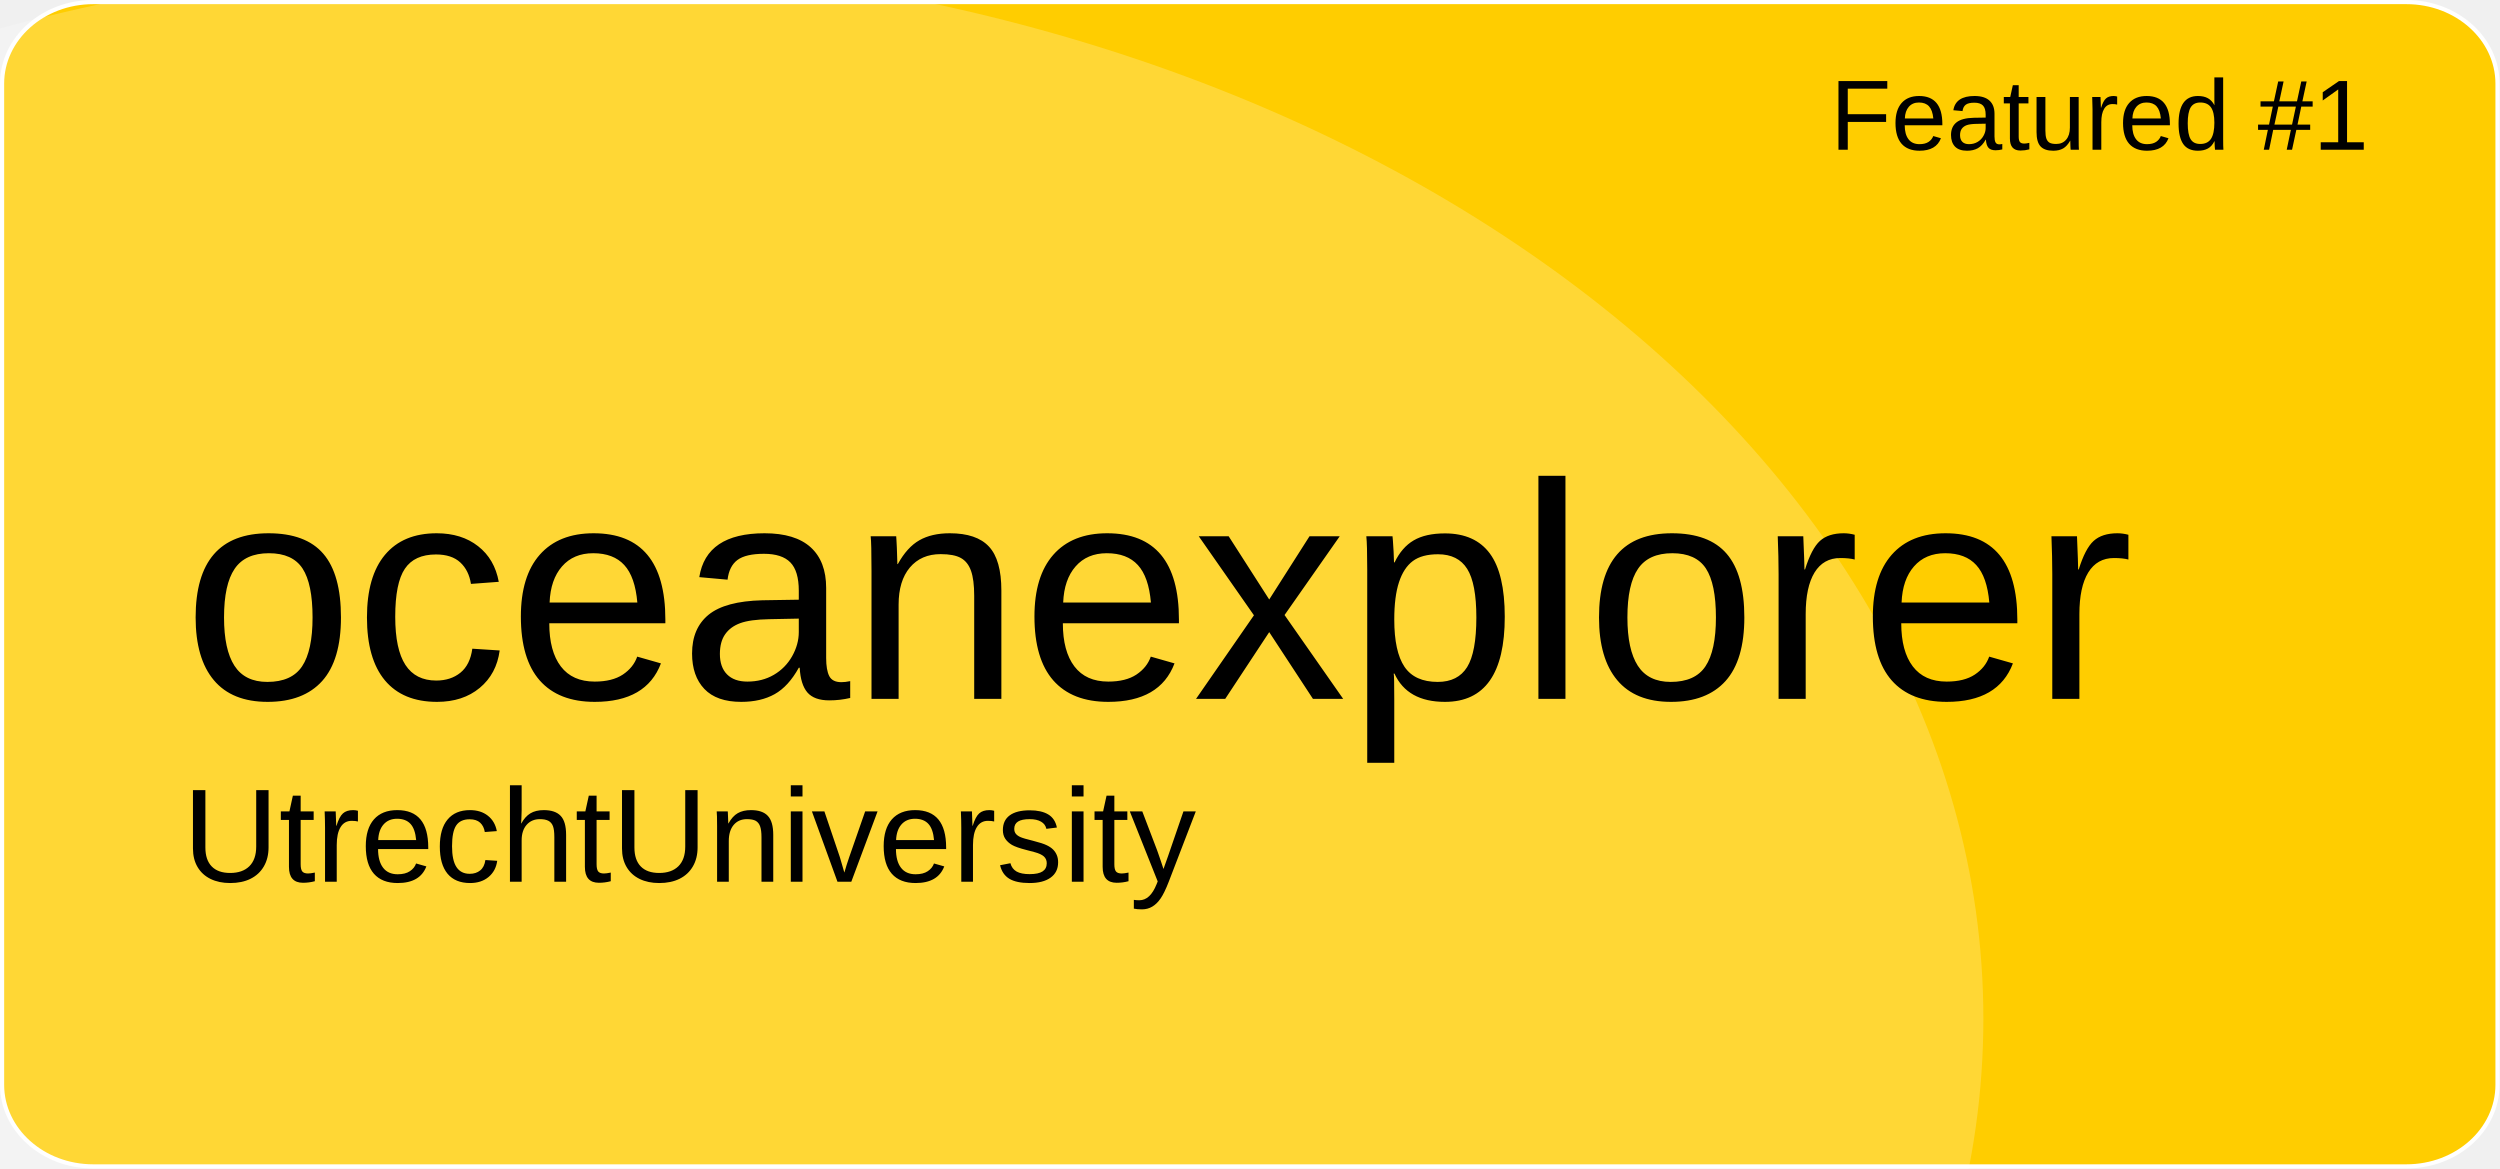
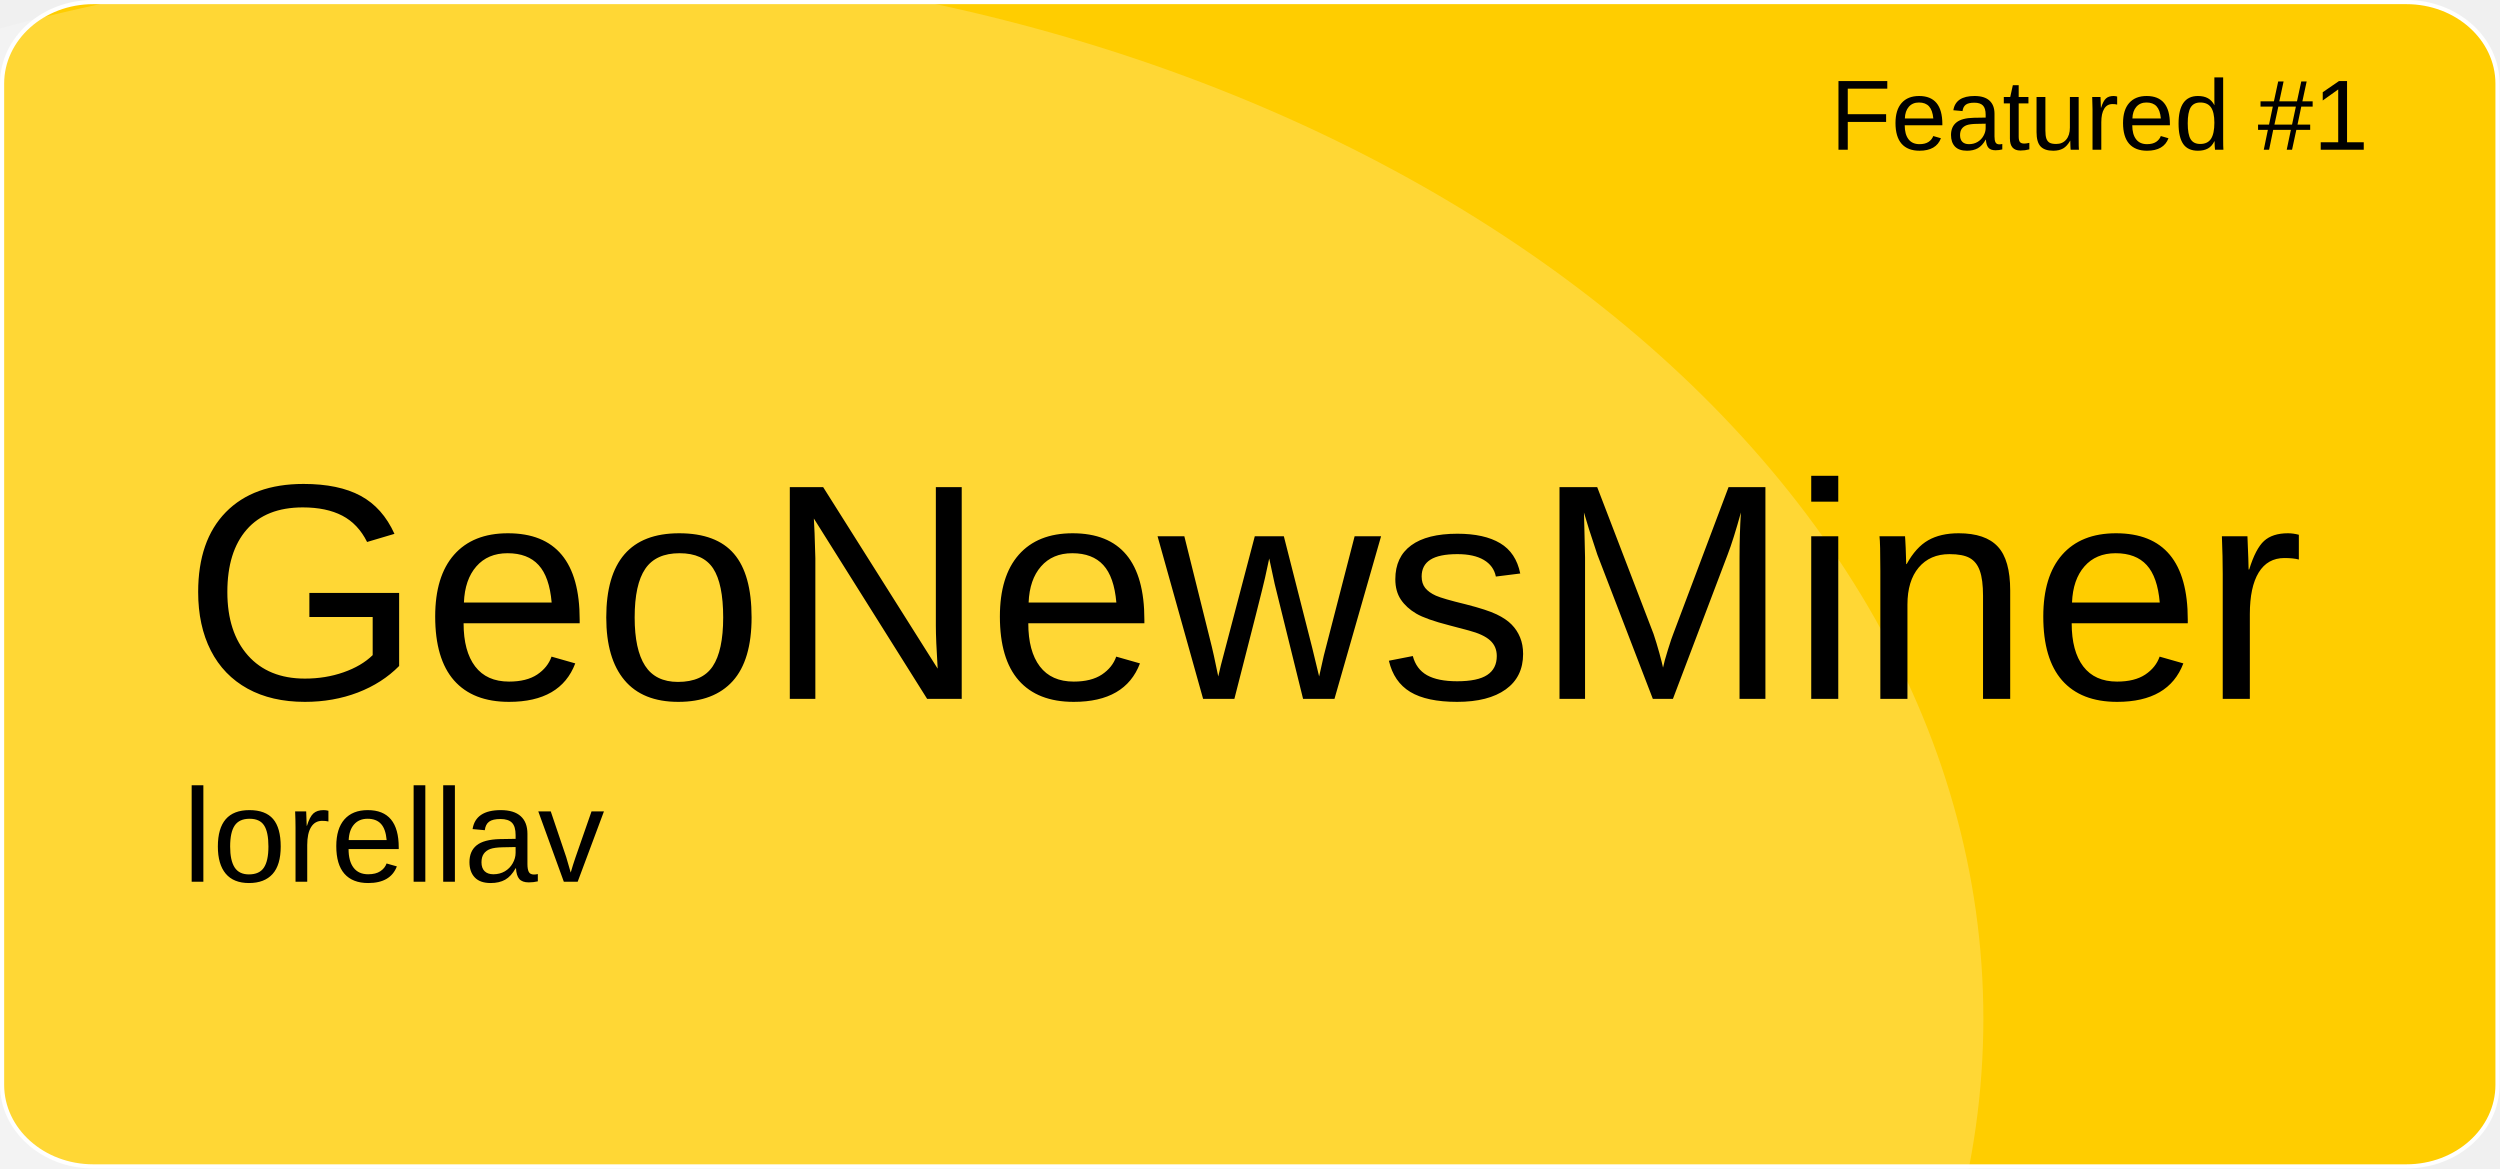
<svg xmlns="http://www.w3.org/2000/svg" version="1.1" id="a" x="0px" y="0px" viewBox="0 0 601 281" style="enable-background:new 0 0 601 281;" xml:space="preserve">
  <style type="text/css">
	.st0{fill:#FFCD00;stroke:#FFFFFF;stroke-miterlimit:10;}
	.st1{opacity:0.21;fill:#FFFFFF;enable-background:new    ;}
	.st2{font-family:'Arial';}
	.st3{font-size:24px;}
	.st4{font-size:74px;}
	.st5{font-size:32px;}
</style>
  <path id="b" class="st0" d="M22.4,0.5h556.1c12.1,0,21.9,8.8,21.9,19.6v240.7c0,10.8-9.8,19.6-21.9,19.6H22.4  c-12.1,0-21.9-8.8-21.9-19.6V20.1C0.5,9.3,10.3,0.5,22.4,0.5z" />
  <ellipse class="st1" cx="124.5" cy="244.9" rx="352.3" ry="254.4" />
  <text transform="matrix(1 0 0 1 440 36)" class="st2 st3">Featured #1</text>
-   <text transform="matrix(1 0 0 1 43.92 168.01)" class="st2 st4">oceanexplorer</text>
-   <text transform="matrix(1 0 0 1 43.92 211.97)" class="st2 st5">UtrechtUniversity</text>
+   <text transform="matrix(1 0 0 1 43.92 168.01)" class="st2 st4">GeoNewsMiner</text>
+   <text transform="matrix(1 0 0 1 43.92 211.97)" class="st2 st5">lorellav</text>
</svg>
